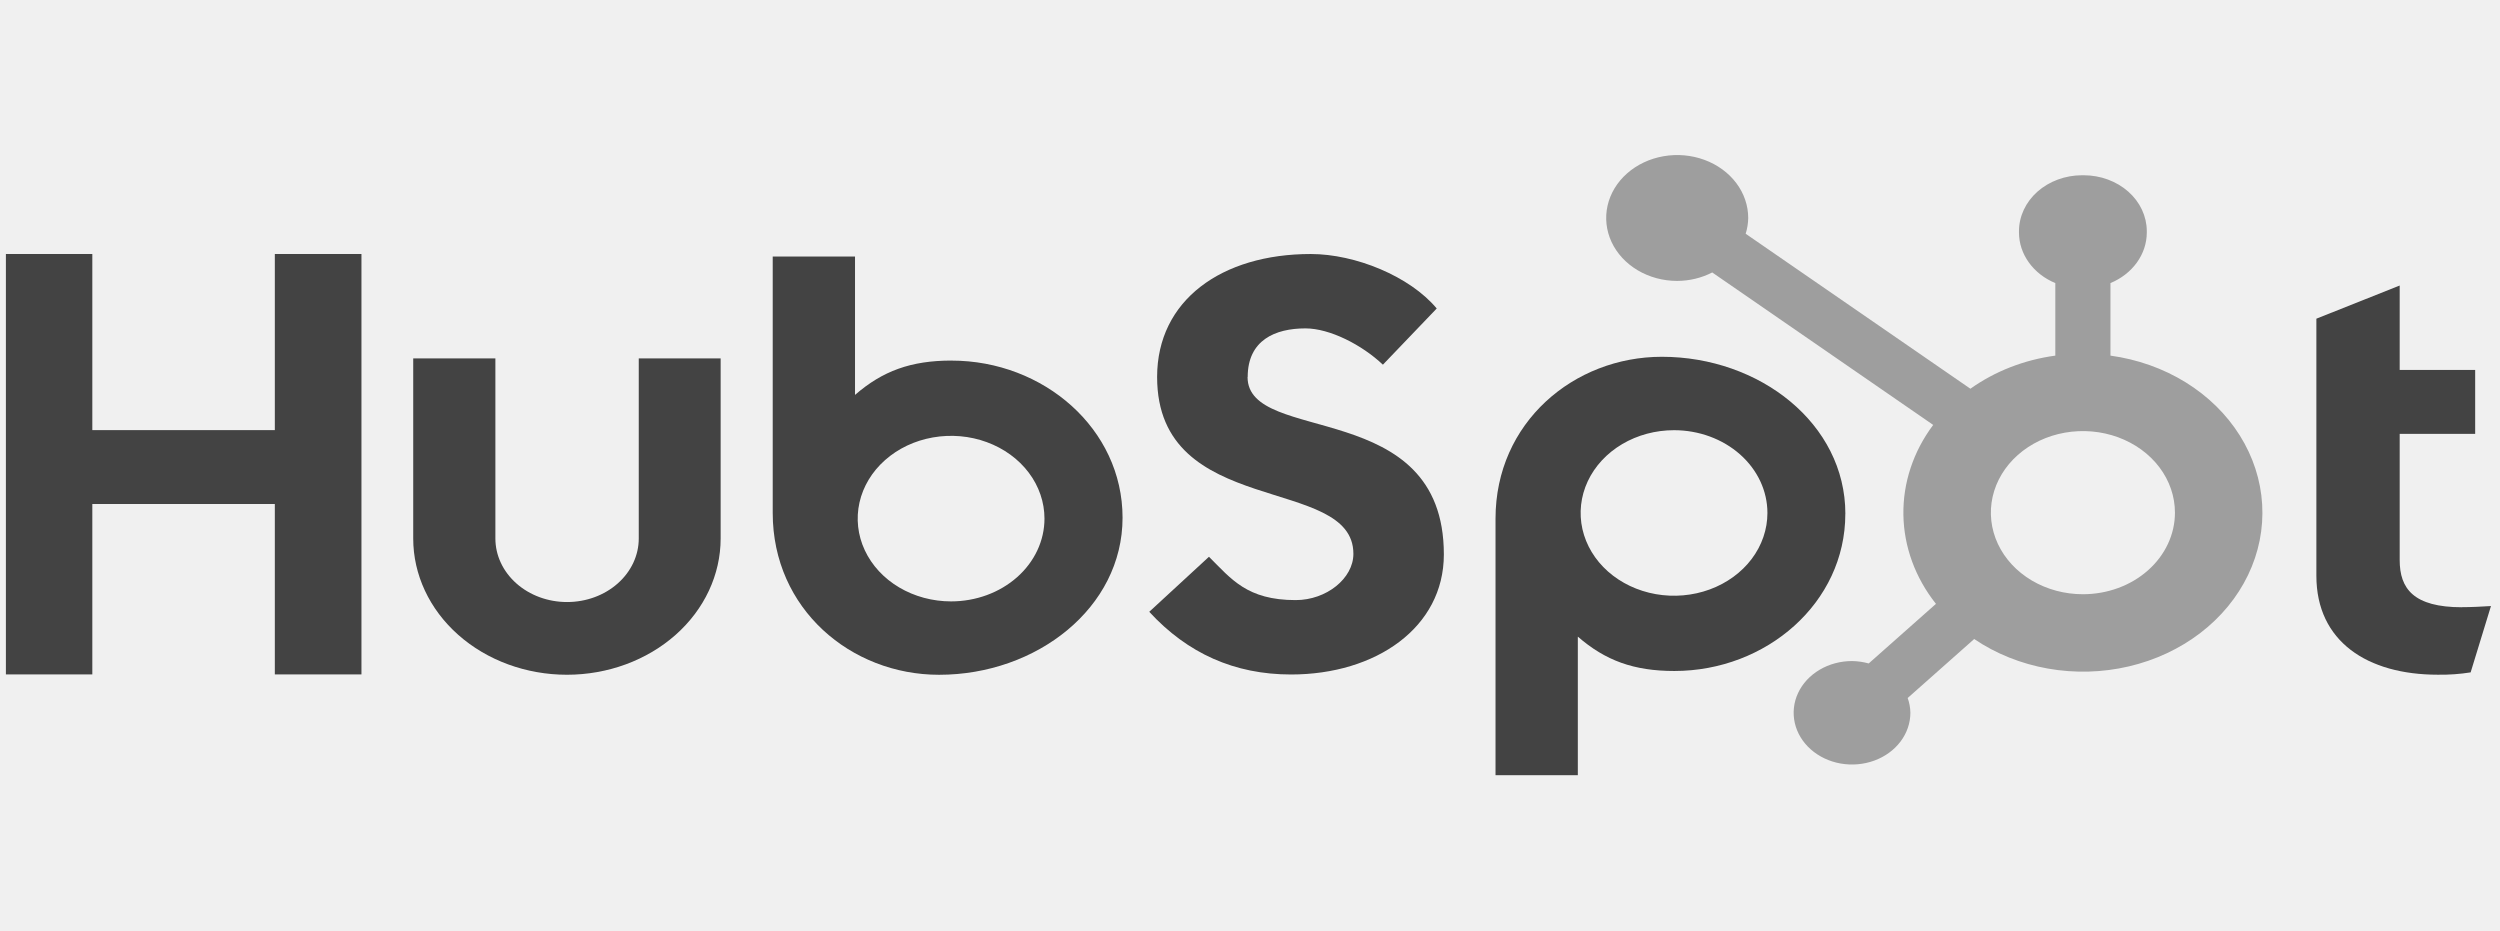
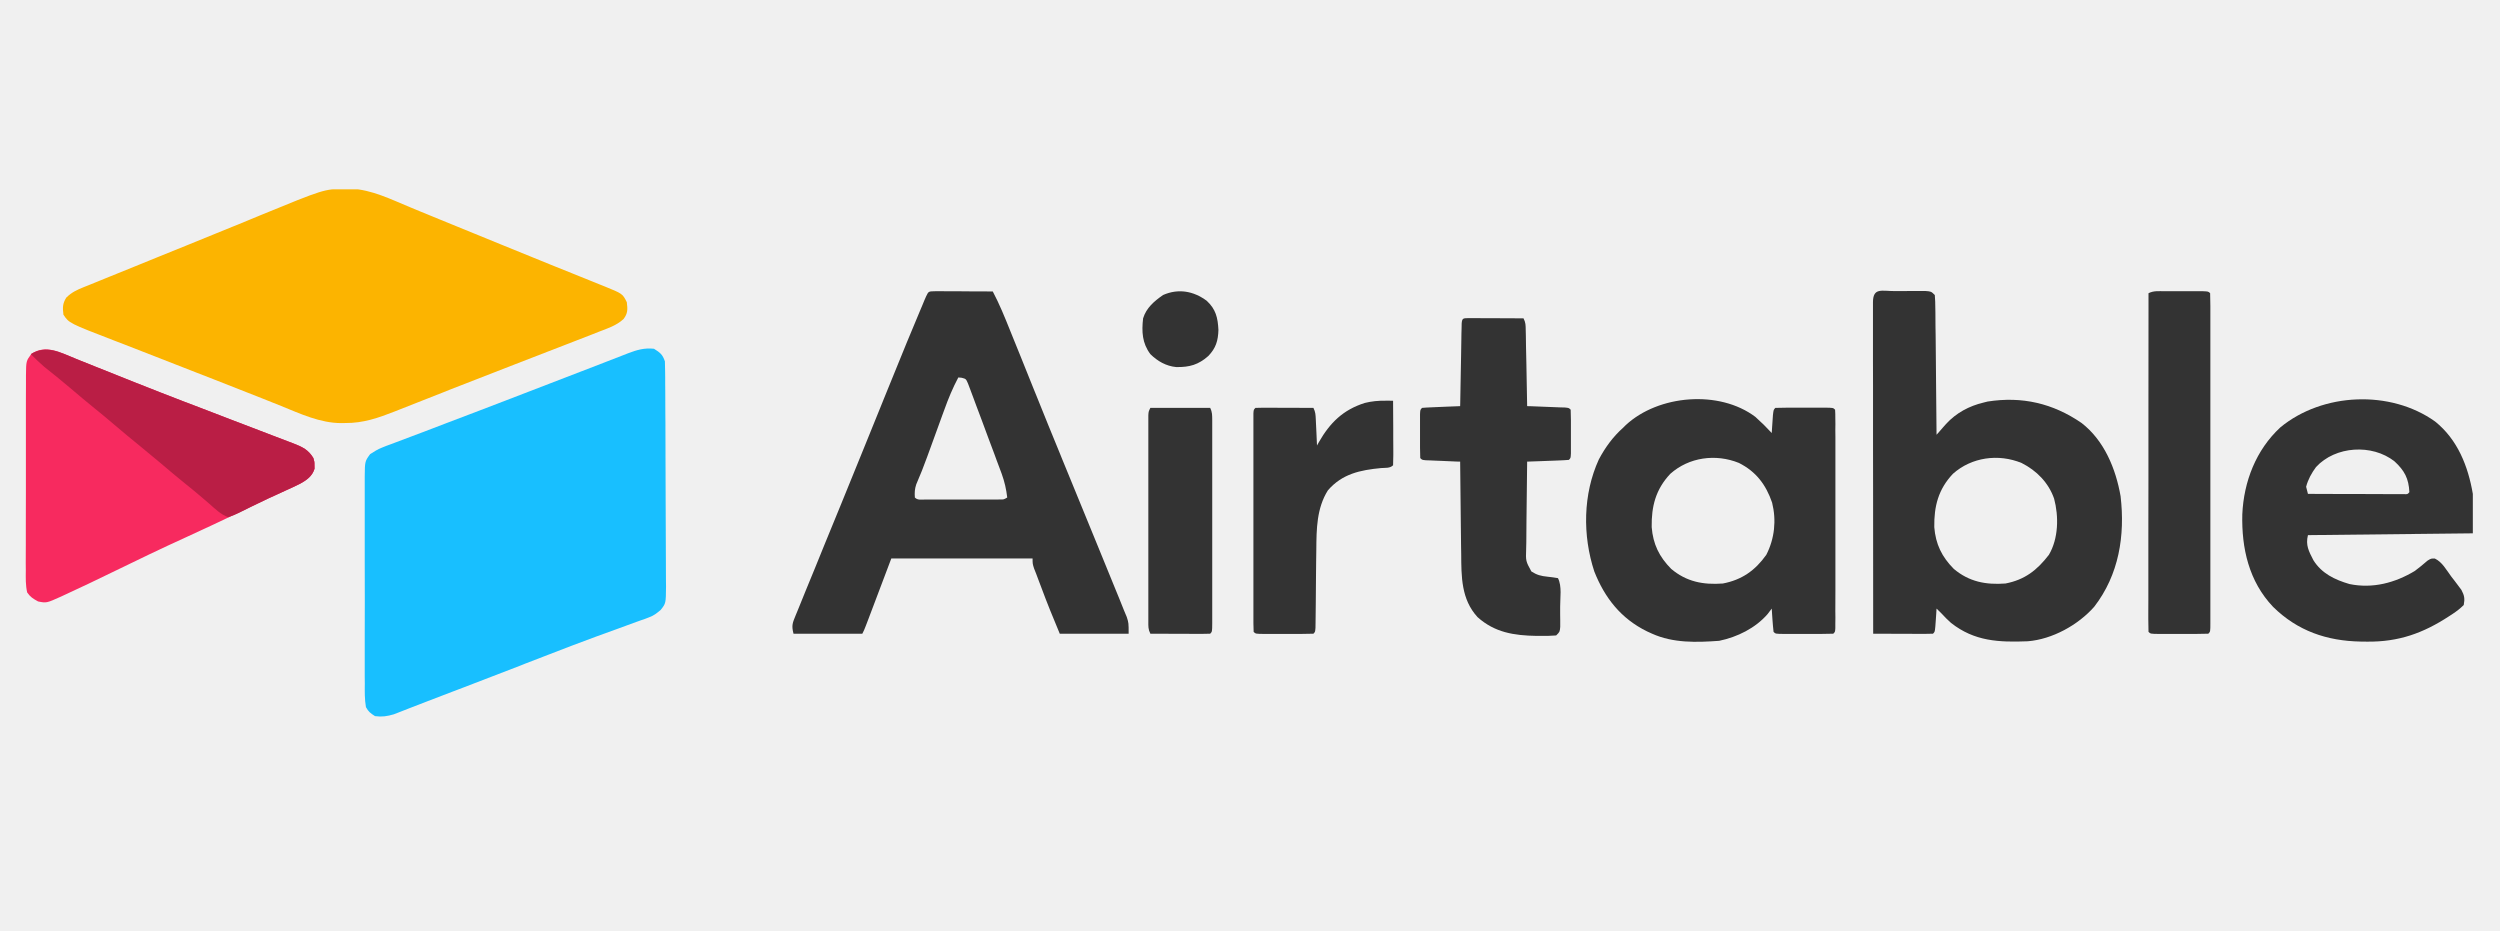
- <svg xmlns="http://www.w3.org/2000/svg" width="129" height="48" viewBox="0 0 129 48" fill="none">
-   <g style="mix-blend-mode:luminosity" clip-path="url(#clip0_333_1360)">
-     <path d="M14.181 13.106V22.194H4.764V13.106H0.293V34.8H4.764V26.007H14.181V34.8H18.651V13.106H14.181Z" fill="#33475B" />
-     <path d="M32.96 27.787C32.96 28.656 32.57 29.49 31.876 30.105C31.183 30.72 30.242 31.065 29.261 31.065C28.28 31.065 27.339 30.72 26.646 30.105C25.952 29.49 25.562 28.656 25.562 27.787V18.495H21.322V27.787C21.322 29.651 22.157 31.439 23.645 32.758C25.132 34.076 27.15 34.817 29.253 34.817C31.357 34.817 33.374 34.076 34.862 32.758C36.349 31.439 37.185 29.651 37.185 27.787V18.495H32.96V27.787Z" fill="#33475B" />
-     <path d="M64.381 19.453C64.381 17.548 65.803 16.945 67.36 16.945C68.615 16.945 70.273 17.791 71.358 18.818L74.135 15.918C72.749 14.256 69.936 13.107 67.634 13.107C63.034 13.107 59.707 15.494 59.707 19.453C59.707 26.797 69.835 24.468 69.835 28.578C69.835 29.845 68.447 30.965 66.856 30.965C64.348 30.965 63.536 29.878 62.383 28.729L59.301 31.569C61.273 33.715 63.704 34.804 66.618 34.804C70.988 34.804 74.503 32.387 74.503 28.609C74.503 20.455 64.374 22.988 64.374 19.453" fill="#33475B" />
-     <path d="M127.042 31.334C124.536 31.334 123.824 30.373 123.824 28.901V22.388H127.719V19.088H123.824V14.733L119.525 16.444V29.711C119.525 33.105 122.166 34.815 125.789 34.815C126.358 34.824 126.925 34.784 127.485 34.695L128.534 31.272C128.061 31.301 127.518 31.33 127.042 31.33" fill="#33475B" />
-     <path d="M49.102 18.605C47.002 18.605 45.536 19.145 44.119 20.377V13.237H39.872V26.471C39.872 31.426 43.913 34.819 48.454 34.819C53.492 34.819 57.924 31.366 57.924 26.714C57.924 22.121 53.845 18.607 49.102 18.607V18.605ZM49.076 31.032C48.123 31.032 47.191 30.781 46.399 30.312C45.606 29.843 44.989 29.176 44.624 28.395C44.259 27.615 44.164 26.756 44.35 25.927C44.536 25.099 44.995 24.338 45.669 23.741C46.343 23.143 47.201 22.736 48.136 22.572C49.071 22.407 50.04 22.491 50.92 22.815C51.801 23.138 52.554 23.686 53.083 24.388C53.613 25.09 53.895 25.916 53.895 26.761C53.895 27.893 53.388 28.98 52.484 29.781C51.58 30.582 50.354 31.032 49.076 31.032Z" fill="#33475B" />
-     <path d="M95.221 26.515C95.221 21.856 90.798 18.41 85.751 18.41C81.21 18.41 77.169 21.803 77.169 26.758V40H81.416V32.85C82.831 34.081 84.299 34.623 86.397 34.623C91.14 34.623 95.219 31.111 95.219 26.515H95.221ZM91.199 26.469C91.199 27.313 90.916 28.139 90.387 28.842C89.857 29.544 89.105 30.091 88.224 30.415C87.344 30.738 86.375 30.823 85.44 30.658C84.505 30.493 83.646 30.086 82.972 29.489C82.298 28.892 81.84 28.13 81.653 27.302C81.468 26.473 81.563 25.615 81.928 24.834C82.293 24.054 82.91 23.387 83.703 22.917C84.495 22.448 85.427 22.198 86.38 22.198C87.658 22.198 88.884 22.648 89.788 23.449C90.691 24.25 91.199 25.336 91.199 26.469Z" fill="#33475B" />
-     <path d="M108.9 18.35V14.607C109.458 14.376 109.93 14.009 110.262 13.549C110.594 13.089 110.772 12.555 110.775 12.009V11.922C110.772 11.159 110.429 10.428 109.821 9.888C109.212 9.349 108.387 9.045 107.526 9.043H107.428C106.567 9.045 105.742 9.349 105.133 9.888C104.525 10.428 104.182 11.159 104.179 11.922V12.009C104.182 12.555 104.36 13.089 104.692 13.549C105.024 14.009 105.496 14.376 106.054 14.607V18.35C104.45 18.567 102.938 19.157 101.673 20.058L90.077 12.061C90.159 11.798 90.204 11.526 90.208 11.252C90.209 10.61 89.995 9.981 89.593 9.447C89.191 8.912 88.619 8.495 87.95 8.249C87.281 8.002 86.544 7.937 85.833 8.062C85.122 8.186 84.469 8.495 83.955 8.949C83.442 9.402 83.092 9.981 82.95 10.611C82.808 11.24 82.88 11.894 83.156 12.487C83.433 13.081 83.902 13.589 84.504 13.946C85.106 14.304 85.814 14.495 86.539 14.496C87.176 14.494 87.801 14.343 88.351 14.059L99.752 21.926C98.725 23.299 98.189 24.915 98.215 26.562C98.24 28.209 98.826 29.811 99.895 31.159L96.425 34.234C96.146 34.156 95.856 34.114 95.564 34.11C94.968 34.11 94.386 34.267 93.891 34.56C93.395 34.853 93.009 35.27 92.781 35.758C92.553 36.246 92.494 36.782 92.61 37.3C92.726 37.818 93.013 38.294 93.434 38.667C93.856 39.04 94.392 39.295 94.976 39.398C95.561 39.501 96.166 39.448 96.717 39.246C97.267 39.044 97.737 38.702 98.068 38.263C98.399 37.824 98.576 37.307 98.576 36.779C98.572 36.52 98.525 36.263 98.436 36.017L101.868 32.974C102.989 33.733 104.29 34.254 105.673 34.499C107.055 34.744 108.483 34.706 109.846 34.387C111.209 34.069 112.472 33.478 113.539 32.661C114.606 31.843 115.447 30.821 116 29.671C116.553 28.522 116.802 27.275 116.728 26.027C116.655 24.78 116.26 23.563 115.575 22.471C114.89 21.379 113.933 20.439 112.776 19.725C111.619 19.011 110.293 18.541 108.9 18.35ZM107.478 30.662C106.539 30.662 105.621 30.415 104.84 29.953C104.059 29.49 103.45 28.833 103.091 28.064C102.731 27.295 102.637 26.448 102.82 25.632C103.004 24.816 103.456 24.066 104.12 23.477C104.784 22.888 105.63 22.487 106.552 22.325C107.473 22.163 108.428 22.246 109.295 22.564C110.163 22.883 110.905 23.422 111.427 24.115C111.949 24.807 112.227 25.621 112.227 26.453C112.227 27.569 111.727 28.64 110.836 29.429C109.946 30.219 108.738 30.662 107.478 30.662Z" fill="#FF7A59" />
-   </g>
+ <svg xmlns="http://www.w3.org/2000/svg" width="172" zoomAndPan="magnify" viewBox="0 0 129 48" height="64" preserveAspectRatio="xMidYMid meet" version="1.0">
  <defs>
-     <clipPath id="clip0_333_1360">
-       <rect width="128.626" height="48" fill="white" transform="translate(0.292969)" />
+     <clipPath id="8c91b351a3">
+       <path d="M 18 17 L 35 17 L 35 36.953 L 18 36.953 Z M 18 17 " clip-rule="nonzero" />
+     </clipPath>
+     <clipPath id="b3ba383fae">
+       <path d="M 3 9.77 L 33 9.77 L 33 22 L 3 22 Z M 3 9.77 " clip-rule="nonzero" />
+     </clipPath>
+     <clipPath id="aafedea4e9">
+       <path d="M 1.316 18 L 17 18 L 17 32 L 1.316 32 Z M 1.316 18 " clip-rule="nonzero" />
+     </clipPath>
+     <clipPath id="f2a3edf2ae">
+       <path d="M 115 20 L 127.684 20 L 127.684 34 L 115 34 Z M 115 20 " clip-rule="nonzero" />
+     </clipPath>
+     <clipPath id="b15f417980">
+       <path d="M 1.316 18 L 17 18 L 17 27 L 1.316 27 Z M 1.316 18 " clip-rule="nonzero" />
    </clipPath>
  </defs>
+   <g clip-path="url(#8c91b351a3)">
+     <path fill="#18bfff" d="M 33.746 17.996 C 34.062 18.195 34.188 18.289 34.309 18.645 C 34.316 18.812 34.32 18.98 34.32 19.148 C 34.32 19.254 34.324 19.355 34.324 19.465 C 34.324 19.637 34.324 19.637 34.324 19.812 C 34.328 19.992 34.328 19.992 34.328 20.18 C 34.328 20.578 34.332 20.98 34.332 21.383 C 34.332 21.52 34.332 21.66 34.336 21.797 C 34.336 22.371 34.336 22.945 34.34 23.52 C 34.34 24.344 34.344 25.168 34.348 25.988 C 34.352 26.57 34.355 27.148 34.355 27.727 C 34.355 28.074 34.355 28.418 34.359 28.766 C 34.363 29.148 34.363 29.535 34.363 29.922 C 34.363 30.035 34.363 30.152 34.367 30.27 C 34.359 31.133 34.359 31.133 34.094 31.469 C 33.887 31.645 33.738 31.766 33.488 31.855 C 33.422 31.883 33.355 31.906 33.285 31.934 C 33.215 31.957 33.145 31.98 33.07 32.008 C 32.992 32.035 32.918 32.062 32.84 32.09 C 32.676 32.152 32.512 32.211 32.348 32.27 C 32.082 32.363 31.816 32.461 31.555 32.559 C 31.281 32.66 31.004 32.762 30.73 32.859 C 29.906 33.16 29.086 33.477 28.27 33.793 C 27.879 33.945 27.484 34.098 27.094 34.246 C 27.016 34.277 26.934 34.309 26.852 34.344 C 25.883 34.715 24.918 35.09 23.949 35.461 C 23.75 35.535 23.551 35.613 23.352 35.688 C 22.898 35.863 22.445 36.035 21.988 36.211 C 21.68 36.328 21.367 36.449 21.059 36.57 C 20.926 36.621 20.793 36.676 20.66 36.727 C 20.547 36.77 20.438 36.812 20.32 36.859 C 19.969 36.961 19.715 37 19.352 36.953 C 19.109 36.797 19.016 36.73 18.883 36.488 C 18.812 36.086 18.82 35.684 18.824 35.273 C 18.824 35.148 18.82 35.023 18.82 34.898 C 18.816 34.559 18.82 34.219 18.82 33.883 C 18.82 33.527 18.82 33.172 18.82 32.816 C 18.82 32.219 18.82 31.625 18.824 31.027 C 18.824 30.34 18.824 29.652 18.82 28.961 C 18.82 28.371 18.82 27.777 18.82 27.188 C 18.82 26.832 18.82 26.48 18.82 26.129 C 18.816 25.797 18.82 25.465 18.82 25.133 C 18.824 24.949 18.82 24.77 18.82 24.59 C 18.828 23.805 18.828 23.805 19.098 23.434 C 19.309 23.297 19.492 23.18 19.727 23.09 C 19.797 23.062 19.867 23.035 19.941 23.004 C 20.059 22.965 20.059 22.965 20.176 22.918 C 20.258 22.887 20.34 22.855 20.426 22.824 C 20.699 22.719 20.969 22.617 21.242 22.516 C 21.438 22.441 21.629 22.367 21.824 22.297 C 22.23 22.141 22.637 21.988 23.039 21.832 C 23.621 21.613 24.203 21.391 24.785 21.168 C 25.535 20.879 26.289 20.59 27.043 20.301 C 27.773 20.023 28.504 19.738 29.234 19.457 C 29.684 19.281 30.133 19.109 30.582 18.938 C 30.797 18.855 31.012 18.77 31.227 18.688 C 31.527 18.57 31.824 18.453 32.125 18.34 C 32.215 18.305 32.301 18.27 32.395 18.234 C 32.859 18.059 33.238 17.941 33.746 17.996 Z M 33.746 17.996 " fill-opacity="1" fill-rule="nonzero" />
+   </g>
+   <g clip-path="url(#b3ba383fae)">
+     <path fill="#fcb400" d="M 17.773 9.746 C 17.887 9.742 18 9.738 18.117 9.738 C 19.184 9.785 20.188 10.293 21.156 10.691 C 21.316 10.758 21.477 10.824 21.637 10.891 C 21.977 11.027 22.316 11.168 22.656 11.309 C 23.27 11.559 23.879 11.809 24.492 12.059 C 24.938 12.242 25.383 12.422 25.828 12.605 C 26.684 12.953 27.535 13.305 28.391 13.648 C 28.789 13.809 29.188 13.969 29.586 14.129 C 29.773 14.207 29.965 14.285 30.156 14.359 C 30.422 14.465 30.684 14.574 30.949 14.68 C 31.027 14.711 31.105 14.742 31.184 14.773 C 32.125 15.156 32.125 15.156 32.344 15.594 C 32.387 15.965 32.402 16.164 32.172 16.465 C 31.805 16.801 31.344 16.949 30.883 17.125 C 30.777 17.168 30.668 17.207 30.559 17.254 C 30.23 17.379 29.906 17.504 29.582 17.633 C 29.152 17.797 28.727 17.961 28.301 18.129 C 27.703 18.359 27.105 18.594 26.508 18.824 C 25.406 19.25 24.309 19.676 23.207 20.109 C 23.098 20.156 22.984 20.199 22.867 20.246 C 22.426 20.418 21.988 20.59 21.547 20.766 C 21.246 20.887 20.941 21.004 20.637 21.125 C 20.551 21.16 20.461 21.195 20.371 21.23 C 19.527 21.562 18.742 21.836 17.824 21.828 C 17.754 21.828 17.684 21.832 17.613 21.832 C 16.523 21.832 15.5 21.352 14.508 20.949 C 14.262 20.852 14.012 20.75 13.766 20.652 C 13.699 20.625 13.633 20.598 13.562 20.57 C 12.715 20.234 11.867 19.902 11.02 19.57 C 10.734 19.457 10.445 19.348 10.156 19.234 C 9.289 18.895 8.418 18.555 7.547 18.215 C 7.18 18.074 6.812 17.93 6.445 17.785 C 6.273 17.719 6.098 17.652 5.926 17.586 C 3.566 16.676 3.566 16.676 3.273 16.238 C 3.23 15.879 3.223 15.672 3.418 15.359 C 3.691 15.086 3.977 14.953 4.332 14.812 C 4.398 14.785 4.469 14.758 4.539 14.73 C 4.766 14.637 4.992 14.547 5.219 14.453 C 5.379 14.391 5.539 14.324 5.699 14.258 C 6.117 14.086 6.535 13.918 6.953 13.75 C 7.336 13.598 7.715 13.441 8.094 13.285 C 8.613 13.078 9.129 12.867 9.648 12.656 C 10.426 12.344 11.203 12.027 11.977 11.707 C 12.074 11.668 12.168 11.629 12.27 11.59 C 12.836 11.355 12.836 11.355 13.402 11.121 C 16.723 9.758 16.723 9.758 17.773 9.746 Z M 17.773 9.746 " fill-opacity="1" fill-rule="nonzero" />
+   </g>
+   <path fill="#333333" d="M 48.266 15.027 C 48.402 15.027 48.543 15.027 48.68 15.027 C 48.75 15.027 48.824 15.027 48.898 15.031 C 49.133 15.031 49.363 15.031 49.598 15.031 C 49.754 15.031 49.91 15.031 50.066 15.035 C 50.453 15.035 50.84 15.035 51.227 15.039 C 51.57 15.688 51.844 16.363 52.117 17.043 C 52.168 17.168 52.219 17.297 52.27 17.422 C 52.406 17.754 52.539 18.082 52.672 18.414 C 52.906 19 53.141 19.582 53.375 20.164 C 53.402 20.23 53.43 20.297 53.457 20.363 C 53.871 21.398 54.293 22.434 54.719 23.469 C 54.762 23.574 54.762 23.574 54.805 23.684 C 54.926 23.969 55.043 24.258 55.16 24.547 C 55.656 25.754 56.152 26.965 56.645 28.172 C 56.801 28.559 56.957 28.941 57.117 29.328 C 57.273 29.711 57.43 30.094 57.586 30.477 C 57.645 30.617 57.703 30.762 57.762 30.906 C 57.844 31.102 57.922 31.301 58 31.5 C 58.047 31.609 58.094 31.723 58.141 31.836 C 58.238 32.145 58.238 32.145 58.238 32.699 C 57.066 32.699 55.895 32.699 54.684 32.699 C 54.348 31.898 54.023 31.102 53.723 30.289 C 53.68 30.176 53.637 30.066 53.594 29.949 C 53.531 29.789 53.531 29.789 53.473 29.625 C 53.434 29.531 53.398 29.434 53.359 29.336 C 53.281 29.094 53.281 29.094 53.281 28.816 C 50.875 28.816 48.469 28.816 45.992 28.816 C 45.535 30.023 45.535 30.023 45.078 31.234 C 45.02 31.383 44.961 31.535 44.906 31.688 C 44.875 31.766 44.848 31.844 44.816 31.926 C 44.785 32 44.758 32.074 44.73 32.152 C 44.703 32.219 44.68 32.285 44.652 32.352 C 44.59 32.512 44.59 32.512 44.496 32.699 C 43.324 32.699 42.152 32.699 40.945 32.699 C 40.832 32.258 40.898 32.141 41.066 31.727 C 41.09 31.668 41.113 31.605 41.141 31.547 C 41.223 31.344 41.305 31.141 41.387 30.941 C 41.445 30.797 41.504 30.652 41.562 30.508 C 41.723 30.113 41.883 29.719 42.047 29.328 C 42.215 28.914 42.383 28.5 42.551 28.086 C 42.836 27.391 43.121 26.695 43.406 26 C 43.801 25.031 44.195 24.062 44.59 23.09 C 44.898 22.332 45.203 21.574 45.512 20.816 C 45.547 20.738 45.578 20.656 45.609 20.574 C 46.867 17.48 46.867 17.48 47.477 16.027 C 47.516 15.938 47.555 15.844 47.594 15.75 C 47.629 15.668 47.66 15.586 47.695 15.504 C 47.727 15.434 47.758 15.363 47.789 15.289 C 47.918 15.012 47.926 15.039 48.266 15.027 Z M 49.449 19.477 C 49.16 20.02 48.934 20.566 48.727 21.145 C 48.695 21.234 48.664 21.32 48.629 21.41 C 48.527 21.688 48.43 21.961 48.328 22.238 C 48.227 22.516 48.129 22.789 48.027 23.066 C 47.965 23.238 47.902 23.406 47.84 23.578 C 47.668 24.059 47.48 24.527 47.277 24.996 C 47.199 25.234 47.188 25.422 47.207 25.672 C 47.355 25.82 47.512 25.773 47.719 25.777 C 47.855 25.777 47.855 25.777 47.988 25.777 C 48.137 25.777 48.137 25.777 48.285 25.777 C 48.383 25.777 48.48 25.777 48.586 25.777 C 48.793 25.777 49.004 25.777 49.215 25.777 C 49.535 25.773 49.859 25.777 50.18 25.777 C 50.383 25.777 50.586 25.777 50.789 25.777 C 50.938 25.777 50.938 25.777 51.086 25.777 C 51.172 25.777 51.262 25.777 51.355 25.777 C 51.434 25.777 51.512 25.777 51.594 25.773 C 51.793 25.777 51.793 25.777 51.973 25.672 C 51.922 25.238 51.836 24.859 51.688 24.449 C 51.629 24.289 51.629 24.289 51.566 24.121 C 51.523 24.004 51.48 23.887 51.434 23.77 C 51.391 23.648 51.344 23.527 51.301 23.406 C 51.207 23.156 51.109 22.902 51.016 22.648 C 50.895 22.324 50.773 22 50.656 21.676 C 50.562 21.426 50.469 21.176 50.375 20.93 C 50.328 20.809 50.285 20.688 50.242 20.57 C 50.18 20.402 50.117 20.234 50.055 20.07 C 50.02 19.977 49.984 19.879 49.945 19.781 C 49.844 19.551 49.844 19.551 49.621 19.492 C 49.566 19.484 49.508 19.48 49.449 19.477 Z M 49.449 19.477 " fill-opacity="1" fill-rule="nonzero" />
+   <path fill="#333333" d="M 97.777 15.02 C 97.848 15.02 97.914 15.02 97.984 15.02 C 98.191 15.02 98.398 15.02 98.605 15.016 C 98.734 15.016 98.867 15.016 99 15.016 C 99.117 15.016 99.238 15.016 99.363 15.016 C 99.648 15.039 99.648 15.039 99.836 15.223 C 99.855 15.453 99.863 15.676 99.863 15.906 C 99.863 15.977 99.867 16.047 99.867 16.121 C 99.871 16.352 99.871 16.586 99.871 16.82 C 99.875 16.98 99.875 17.141 99.879 17.305 C 99.883 17.727 99.887 18.152 99.891 18.578 C 99.895 19.012 99.898 19.445 99.902 19.879 C 99.914 20.73 99.922 21.582 99.926 22.434 C 99.973 22.383 100.016 22.332 100.062 22.281 C 100.121 22.215 100.18 22.148 100.238 22.078 C 100.297 22.012 100.355 21.945 100.414 21.879 C 100.941 21.305 101.605 20.949 102.359 20.77 C 102.426 20.754 102.492 20.738 102.562 20.719 C 104.344 20.441 105.93 20.812 107.406 21.824 C 108.578 22.727 109.176 24.191 109.422 25.602 C 109.66 27.633 109.34 29.656 108.059 31.312 C 107.23 32.25 105.902 32.988 104.629 33.09 C 103.141 33.148 101.883 33.094 100.676 32.145 C 100.406 31.895 100.406 31.895 100.207 31.68 C 100.113 31.59 100.023 31.496 99.926 31.402 C 99.922 31.488 99.918 31.574 99.91 31.664 C 99.902 31.773 99.895 31.887 99.887 32 C 99.879 32.109 99.871 32.219 99.863 32.332 C 99.836 32.605 99.836 32.605 99.742 32.699 C 99.512 32.707 99.285 32.707 99.059 32.707 C 98.988 32.707 98.922 32.707 98.852 32.707 C 98.629 32.707 98.41 32.707 98.191 32.703 C 98.043 32.703 97.895 32.703 97.746 32.703 C 97.383 32.703 97.02 32.699 96.656 32.699 C 96.652 30.41 96.652 28.121 96.652 25.832 C 96.652 24.77 96.648 23.707 96.648 22.645 C 96.648 21.719 96.648 20.793 96.648 19.867 C 96.648 19.375 96.648 18.883 96.645 18.395 C 96.645 17.934 96.645 17.473 96.645 17.012 C 96.645 16.84 96.645 16.672 96.645 16.5 C 96.645 16.27 96.645 16.039 96.645 15.809 C 96.645 15.742 96.645 15.672 96.645 15.602 C 96.645 14.82 97.105 15.023 97.777 15.02 Z M 100.77 24.449 C 100.016 25.25 99.793 26.125 99.809 27.199 C 99.879 28.078 100.195 28.727 100.816 29.355 C 101.605 30.02 102.469 30.184 103.48 30.109 C 104.477 29.918 105.113 29.422 105.723 28.629 C 106.219 27.789 106.238 26.652 105.992 25.73 C 105.703 24.906 105.094 24.285 104.316 23.891 C 103.117 23.398 101.734 23.59 100.77 24.449 Z M 100.77 24.449 " fill-opacity="1" fill-rule="nonzero" />
+   <g clip-path="url(#aafedea4e9)">
+     <path fill="#f72a5f" d="M 3.875 18.496 C 3.98 18.539 4.082 18.582 4.191 18.625 C 4.473 18.734 4.75 18.848 5.031 18.961 C 5.324 19.078 5.621 19.195 5.914 19.312 C 5.973 19.336 6.031 19.359 6.09 19.383 C 6.207 19.43 6.324 19.477 6.441 19.523 C 6.617 19.594 6.793 19.664 6.969 19.734 C 7.805 20.066 8.641 20.395 9.477 20.715 C 9.672 20.789 9.863 20.863 10.055 20.934 C 10.664 21.168 11.273 21.402 11.883 21.637 C 12.402 21.832 12.918 22.031 13.434 22.23 C 13.637 22.309 13.844 22.387 14.047 22.465 C 14.332 22.57 14.613 22.68 14.898 22.789 C 14.984 22.824 15.07 22.855 15.156 22.887 C 15.613 23.066 15.91 23.207 16.172 23.637 C 16.227 23.828 16.227 23.828 16.227 24.008 C 16.227 24.066 16.23 24.125 16.23 24.188 C 16.117 24.559 15.84 24.762 15.508 24.949 C 15.266 25.07 15.02 25.184 14.77 25.297 C 14.574 25.387 14.383 25.477 14.188 25.566 C 14.086 25.613 13.98 25.66 13.875 25.707 C 13.383 25.938 12.891 26.172 12.398 26.41 C 11.473 26.855 10.543 27.289 9.605 27.719 C 8.324 28.301 7.055 28.914 5.789 29.531 C 4.988 29.922 4.188 30.305 3.379 30.676 C 3.301 30.711 3.223 30.746 3.145 30.785 C 2.398 31.121 2.398 31.121 1.965 31.035 C 1.699 30.887 1.57 30.812 1.402 30.57 C 1.316 30.191 1.328 29.812 1.332 29.422 C 1.332 29.25 1.332 29.25 1.328 29.07 C 1.328 28.75 1.328 28.434 1.332 28.113 C 1.332 27.777 1.332 27.445 1.332 27.109 C 1.332 26.551 1.332 25.988 1.336 25.426 C 1.34 24.777 1.34 24.129 1.336 23.48 C 1.336 22.855 1.336 22.234 1.336 21.609 C 1.336 21.344 1.336 21.078 1.336 20.812 C 1.336 20.441 1.34 20.07 1.34 19.699 C 1.34 19.59 1.34 19.48 1.34 19.367 C 1.348 18.625 1.348 18.625 1.625 18.254 C 2.371 17.758 3.129 18.195 3.875 18.496 Z M 3.875 18.496 " fill-opacity="1" fill-rule="nonzero" />
+   </g>
+   <path fill="#333333" d="M 90.578 21.512 C 90.875 21.777 91.152 22.051 91.422 22.344 C 91.426 22.258 91.434 22.172 91.438 22.082 C 91.449 21.918 91.449 21.918 91.461 21.746 C 91.473 21.582 91.473 21.582 91.484 21.414 C 91.516 21.141 91.516 21.141 91.609 21.047 C 91.828 21.039 92.047 21.035 92.27 21.035 C 92.336 21.035 92.402 21.035 92.469 21.035 C 92.609 21.035 92.75 21.035 92.887 21.035 C 93.102 21.035 93.316 21.035 93.531 21.035 C 93.668 21.035 93.805 21.035 93.938 21.035 C 94.004 21.035 94.07 21.035 94.137 21.035 C 94.59 21.039 94.59 21.039 94.691 21.141 C 94.703 21.289 94.703 21.438 94.703 21.586 C 94.707 21.684 94.707 21.777 94.707 21.879 C 94.707 22.039 94.707 22.039 94.703 22.203 C 94.707 22.371 94.707 22.371 94.707 22.539 C 94.707 22.848 94.707 23.156 94.707 23.461 C 94.707 23.781 94.707 24.105 94.707 24.426 C 94.707 24.965 94.707 25.504 94.707 26.039 C 94.703 26.664 94.703 27.289 94.707 27.914 C 94.707 28.445 94.707 28.98 94.707 29.516 C 94.707 29.836 94.707 30.156 94.707 30.477 C 94.707 30.832 94.707 31.188 94.703 31.543 C 94.707 31.652 94.707 31.758 94.707 31.867 C 94.707 31.965 94.707 32.062 94.703 32.16 C 94.703 32.285 94.703 32.285 94.703 32.414 C 94.691 32.605 94.691 32.605 94.598 32.699 C 94.379 32.707 94.16 32.711 93.938 32.711 C 93.875 32.711 93.809 32.711 93.738 32.711 C 93.598 32.711 93.461 32.711 93.32 32.711 C 93.105 32.711 92.891 32.711 92.676 32.711 C 92.539 32.711 92.402 32.711 92.27 32.711 C 92.172 32.711 92.172 32.711 92.074 32.711 C 91.617 32.707 91.617 32.707 91.516 32.605 C 91.492 32.402 91.477 32.203 91.461 32 C 91.453 31.887 91.445 31.777 91.438 31.664 C 91.434 31.578 91.426 31.492 91.422 31.402 C 91.352 31.496 91.277 31.59 91.207 31.688 C 90.574 32.414 89.648 32.871 88.711 33.066 C 87.539 33.152 86.336 33.188 85.25 32.699 C 85.121 32.641 85.121 32.641 84.984 32.578 C 83.641 31.918 82.805 30.852 82.266 29.488 C 81.656 27.629 81.68 25.5 82.5 23.707 C 82.828 23.09 83.23 22.535 83.758 22.066 C 83.801 22.023 83.844 21.98 83.891 21.934 C 85.582 20.367 88.719 20.109 90.578 21.512 Z M 86.188 24.449 C 85.434 25.25 85.211 26.125 85.227 27.199 C 85.297 28.078 85.613 28.727 86.234 29.355 C 87.023 30.02 87.887 30.184 88.898 30.109 C 89.879 29.922 90.566 29.438 91.141 28.629 C 91.57 27.793 91.668 26.848 91.441 25.938 C 91.125 25.012 90.613 24.332 89.727 23.887 C 88.531 23.402 87.152 23.59 86.188 24.449 Z M 86.188 24.449 " fill-opacity="1" fill-rule="nonzero" />
+   <g clip-path="url(#f2a3edf2ae)">
+     <path fill="#333333" d="M 125.652 21.75 C 126.816 22.684 127.355 24.062 127.598 25.484 C 127.598 26.156 127.598 26.828 127.598 27.52 C 124.789 27.551 121.984 27.582 119.09 27.613 C 118.961 28.133 119.133 28.441 119.371 28.906 C 119.797 29.59 120.473 29.914 121.234 30.137 C 122.426 30.383 123.582 30.078 124.605 29.461 C 124.828 29.293 125.047 29.117 125.258 28.93 C 125.445 28.816 125.445 28.816 125.637 28.82 C 126.023 29.004 126.23 29.406 126.477 29.738 C 126.566 29.859 126.566 29.859 126.664 29.98 C 126.723 30.059 126.781 30.137 126.844 30.219 C 126.898 30.289 126.953 30.363 127.008 30.438 C 127.164 30.73 127.191 30.891 127.129 31.219 C 126.938 31.406 126.777 31.531 126.559 31.676 C 126.496 31.715 126.438 31.754 126.379 31.793 C 125.039 32.672 123.773 33.125 122.152 33.109 C 122.043 33.109 121.93 33.105 121.816 33.105 C 120.062 33.074 118.551 32.555 117.289 31.312 C 116.043 30 115.66 28.289 115.703 26.539 C 115.777 24.855 116.406 23.219 117.668 22.051 C 119.848 20.254 123.348 20.105 125.652 21.75 Z M 119.508 24.098 C 119.277 24.41 119.094 24.742 118.996 25.117 C 119.023 25.242 119.055 25.363 119.09 25.484 C 119.82 25.488 120.551 25.488 121.281 25.492 C 121.531 25.492 121.777 25.492 122.027 25.492 C 122.383 25.496 122.742 25.496 123.098 25.496 C 123.211 25.496 123.32 25.496 123.438 25.496 C 123.539 25.496 123.645 25.496 123.75 25.496 C 123.84 25.496 123.93 25.496 124.023 25.496 C 124.23 25.508 124.23 25.508 124.324 25.395 C 124.289 24.695 124.078 24.285 123.555 23.805 C 122.398 22.895 120.508 23.012 119.508 24.098 Z M 119.508 24.098 " fill-opacity="1" fill-rule="nonzero" />
+   </g>
+   <path fill="#333333" d="M 75.824 16.414 C 75.953 16.414 76.086 16.414 76.215 16.414 C 76.281 16.418 76.352 16.418 76.422 16.418 C 76.641 16.418 76.859 16.418 77.078 16.418 C 77.227 16.418 77.375 16.422 77.523 16.422 C 77.887 16.422 78.25 16.422 78.613 16.426 C 78.727 16.645 78.723 16.785 78.727 17.031 C 78.73 17.16 78.73 17.16 78.734 17.293 C 78.734 17.387 78.738 17.48 78.738 17.578 C 78.738 17.676 78.742 17.77 78.742 17.871 C 78.75 18.18 78.754 18.484 78.762 18.793 C 78.766 19.004 78.77 19.211 78.773 19.418 C 78.785 19.934 78.793 20.445 78.801 20.957 C 78.867 20.957 78.93 20.961 78.996 20.961 C 79.289 20.973 79.578 20.984 79.871 20.996 C 79.973 21 80.074 21.004 80.18 21.008 C 80.324 21.012 80.324 21.012 80.473 21.02 C 80.562 21.023 80.652 21.027 80.742 21.027 C 80.953 21.047 80.953 21.047 81.047 21.141 C 81.055 21.324 81.059 21.508 81.059 21.691 C 81.059 21.805 81.059 21.918 81.059 22.031 C 81.059 22.148 81.059 22.266 81.059 22.391 C 81.059 22.508 81.059 22.625 81.059 22.746 C 81.059 22.859 81.059 22.969 81.059 23.086 C 81.059 23.188 81.059 23.293 81.059 23.398 C 81.047 23.637 81.047 23.637 80.953 23.73 C 80.793 23.742 80.633 23.754 80.473 23.758 C 80.375 23.762 80.277 23.766 80.18 23.77 C 80.078 23.773 79.977 23.777 79.871 23.781 C 79.719 23.789 79.719 23.789 79.562 23.793 C 79.309 23.805 79.055 23.812 78.801 23.82 C 78.793 24.512 78.781 25.203 78.777 25.895 C 78.773 26.215 78.773 26.539 78.766 26.859 C 78.762 27.227 78.758 27.598 78.758 27.965 C 78.754 28.082 78.75 28.195 78.75 28.316 C 78.727 28.953 78.727 28.953 79.02 29.488 C 79.309 29.672 79.512 29.723 79.855 29.758 C 80.035 29.777 80.215 29.801 80.391 29.832 C 80.605 30.254 80.5 30.848 80.504 31.312 C 80.504 31.434 80.504 31.555 80.504 31.68 C 80.504 31.793 80.508 31.91 80.508 32.027 C 80.508 32.133 80.508 32.242 80.508 32.352 C 80.484 32.605 80.484 32.605 80.297 32.789 C 80.031 32.809 79.781 32.816 79.516 32.812 C 79.438 32.812 79.363 32.812 79.285 32.812 C 78.125 32.793 77.125 32.637 76.242 31.844 C 75.395 30.922 75.406 29.754 75.398 28.582 C 75.395 28.441 75.395 28.305 75.391 28.168 C 75.387 27.809 75.383 27.449 75.379 27.09 C 75.375 26.719 75.371 26.352 75.367 25.984 C 75.359 25.262 75.352 24.543 75.344 23.82 C 75.254 23.82 75.254 23.82 75.164 23.816 C 74.898 23.805 74.633 23.793 74.367 23.781 C 74.273 23.777 74.184 23.773 74.086 23.77 C 73.996 23.766 73.91 23.762 73.82 23.758 C 73.738 23.754 73.656 23.75 73.57 23.75 C 73.379 23.73 73.379 23.73 73.285 23.637 C 73.277 23.453 73.273 23.27 73.273 23.086 C 73.273 22.973 73.273 22.859 73.273 22.746 C 73.273 22.629 73.273 22.512 73.273 22.391 C 73.273 22.27 73.273 22.152 73.273 22.031 C 73.273 21.918 73.273 21.809 73.273 21.691 C 73.273 21.59 73.273 21.484 73.273 21.379 C 73.285 21.141 73.285 21.141 73.379 21.047 C 73.527 21.035 73.672 21.023 73.82 21.02 C 73.906 21.016 73.996 21.012 74.086 21.008 C 74.18 21.004 74.273 21 74.367 20.996 C 74.461 20.992 74.555 20.988 74.648 20.984 C 74.883 20.973 75.113 20.965 75.344 20.957 C 75.344 20.871 75.344 20.871 75.348 20.789 C 75.355 20.215 75.367 19.641 75.379 19.066 C 75.383 18.852 75.387 18.637 75.391 18.422 C 75.395 18.113 75.402 17.805 75.406 17.496 C 75.41 17.352 75.41 17.352 75.41 17.203 C 75.414 17.117 75.414 17.027 75.418 16.934 C 75.418 16.855 75.422 16.777 75.422 16.695 C 75.445 16.391 75.508 16.426 75.824 16.414 Z M 75.824 16.414 " fill-opacity="1" fill-rule="nonzero" />
+   <path fill="#333333" d="M 111.699 15.027 C 111.766 15.027 111.828 15.027 111.895 15.027 C 112.027 15.027 112.164 15.027 112.297 15.027 C 112.504 15.027 112.711 15.027 112.922 15.027 C 113.051 15.027 113.184 15.027 113.312 15.027 C 113.434 15.027 113.551 15.027 113.676 15.027 C 113.949 15.039 113.949 15.039 114.043 15.129 C 114.051 15.355 114.055 15.578 114.055 15.805 C 114.055 15.875 114.055 15.945 114.055 16.02 C 114.055 16.262 114.055 16.504 114.055 16.742 C 114.055 16.914 114.055 17.086 114.055 17.262 C 114.055 17.727 114.055 18.195 114.055 18.664 C 114.055 19.156 114.055 19.645 114.055 20.133 C 114.055 20.957 114.055 21.777 114.055 22.598 C 114.055 23.551 114.055 24.5 114.055 25.453 C 114.055 26.27 114.055 27.086 114.055 27.898 C 114.055 28.387 114.055 28.875 114.055 29.363 C 114.055 29.82 114.055 30.277 114.055 30.738 C 114.055 30.906 114.055 31.074 114.055 31.242 C 114.055 31.473 114.055 31.703 114.055 31.934 C 114.055 32 114.055 32.066 114.055 32.137 C 114.055 32.594 114.055 32.594 113.949 32.699 C 113.727 32.707 113.512 32.711 113.289 32.711 C 113.223 32.711 113.156 32.711 113.09 32.711 C 112.949 32.711 112.809 32.711 112.668 32.711 C 112.453 32.711 112.238 32.711 112.023 32.711 C 111.891 32.711 111.754 32.711 111.617 32.711 C 111.52 32.711 111.52 32.711 111.422 32.711 C 110.969 32.707 110.969 32.707 110.863 32.605 C 110.855 32.379 110.852 32.156 110.852 31.93 C 110.852 31.859 110.852 31.789 110.852 31.715 C 110.852 31.473 110.852 31.23 110.855 30.992 C 110.855 30.82 110.855 30.648 110.855 30.473 C 110.855 30.004 110.855 29.535 110.855 29.066 C 110.855 28.578 110.855 28.09 110.855 27.598 C 110.855 26.672 110.855 25.742 110.859 24.816 C 110.859 23.762 110.859 22.703 110.859 21.648 C 110.859 19.477 110.863 17.305 110.863 15.129 C 111.141 14.992 111.391 15.027 111.699 15.027 Z M 111.699 15.027 " fill-opacity="1" fill-rule="nonzero" />
+   <path fill="#333333" d="M 71.488 20.676 C 71.562 20.676 71.637 20.676 71.715 20.676 C 71.77 20.676 71.828 20.676 71.883 20.68 C 71.887 21.152 71.887 21.621 71.891 22.094 C 71.891 22.258 71.891 22.418 71.891 22.578 C 71.895 22.809 71.895 23.039 71.895 23.27 C 71.895 23.344 71.895 23.414 71.895 23.488 C 71.895 23.66 71.891 23.836 71.883 24.008 C 71.719 24.172 71.488 24.133 71.266 24.152 C 70.188 24.254 69.258 24.449 68.52 25.301 C 67.938 26.223 67.93 27.309 67.922 28.359 C 67.922 28.543 67.918 28.73 67.914 28.914 C 67.914 29.172 67.91 29.43 67.906 29.688 C 67.902 30.141 67.898 30.594 67.895 31.051 C 67.891 31.289 67.887 31.531 67.887 31.773 C 67.883 31.883 67.883 31.988 67.883 32.102 C 67.879 32.242 67.879 32.242 67.879 32.391 C 67.863 32.605 67.863 32.605 67.773 32.699 C 67.551 32.707 67.332 32.711 67.113 32.711 C 67.047 32.711 66.98 32.711 66.91 32.711 C 66.773 32.711 66.633 32.711 66.492 32.711 C 66.277 32.711 66.062 32.711 65.848 32.711 C 65.711 32.711 65.578 32.711 65.441 32.711 C 65.344 32.711 65.344 32.711 65.246 32.711 C 64.793 32.707 64.793 32.707 64.688 32.605 C 64.68 32.457 64.676 32.309 64.676 32.16 C 64.676 32.062 64.676 31.969 64.676 31.867 C 64.676 31.762 64.676 31.652 64.676 31.543 C 64.676 31.434 64.676 31.32 64.676 31.207 C 64.676 30.898 64.676 30.59 64.676 30.285 C 64.676 29.965 64.676 29.645 64.676 29.32 C 64.676 28.781 64.676 28.246 64.676 27.707 C 64.676 27.082 64.676 26.457 64.676 25.832 C 64.676 25.301 64.676 24.766 64.676 24.23 C 64.676 23.91 64.676 23.59 64.676 23.27 C 64.676 22.914 64.676 22.559 64.676 22.203 C 64.676 22.094 64.676 21.988 64.676 21.879 C 64.676 21.781 64.676 21.688 64.676 21.586 C 64.676 21.5 64.676 21.418 64.676 21.332 C 64.688 21.141 64.688 21.141 64.781 21.047 C 65.004 21.039 65.223 21.039 65.445 21.039 C 65.543 21.039 65.543 21.039 65.645 21.039 C 65.855 21.039 66.07 21.043 66.281 21.043 C 66.426 21.043 66.57 21.043 66.715 21.043 C 67.066 21.043 67.418 21.047 67.773 21.047 C 67.879 21.262 67.883 21.398 67.895 21.637 C 67.898 21.715 67.902 21.793 67.906 21.875 C 67.91 21.957 67.914 22.039 67.918 22.121 C 67.922 22.207 67.926 22.289 67.93 22.375 C 67.941 22.578 67.949 22.785 67.957 22.988 C 67.992 22.93 68.023 22.875 68.055 22.812 C 68.629 21.812 69.297 21.152 70.418 20.793 C 70.777 20.703 71.117 20.672 71.488 20.676 Z M 71.488 20.676 " fill-opacity="1" fill-rule="nonzero" />
+   <g clip-path="url(#b15f417980)">
+     <path fill="#ba1e45" d="M 3.875 18.496 C 3.98 18.539 4.082 18.582 4.191 18.625 C 4.473 18.734 4.75 18.848 5.031 18.961 C 5.324 19.078 5.621 19.195 5.914 19.312 C 5.973 19.336 6.031 19.359 6.09 19.383 C 6.207 19.43 6.324 19.477 6.441 19.523 C 6.617 19.594 6.793 19.664 6.969 19.734 C 7.805 20.066 8.641 20.395 9.477 20.715 C 9.672 20.789 9.863 20.863 10.055 20.934 C 10.664 21.168 11.273 21.402 11.883 21.637 C 12.402 21.832 12.918 22.031 13.434 22.23 C 13.637 22.309 13.844 22.387 14.047 22.465 C 14.332 22.57 14.613 22.68 14.898 22.789 C 14.984 22.824 15.07 22.855 15.156 22.887 C 15.613 23.066 15.91 23.207 16.172 23.637 C 16.227 23.828 16.227 23.828 16.227 24.008 C 16.227 24.066 16.23 24.125 16.23 24.188 C 16.113 24.57 15.832 24.77 15.492 24.957 C 15.234 25.086 14.977 25.207 14.711 25.324 C 14.52 25.414 14.328 25.5 14.133 25.59 C 13.988 25.656 13.988 25.656 13.84 25.723 C 13.57 25.848 13.301 25.98 13.031 26.113 C 12.91 26.172 12.91 26.172 12.789 26.234 C 12.637 26.309 12.484 26.383 12.336 26.461 C 12.129 26.559 12.129 26.559 11.777 26.688 C 11.387 26.547 11.102 26.258 10.793 25.988 C 10.676 25.887 10.555 25.785 10.438 25.684 C 10.352 25.609 10.352 25.609 10.262 25.535 C 10.039 25.344 9.812 25.16 9.582 24.977 C 9.129 24.613 8.688 24.238 8.246 23.863 C 7.914 23.582 7.582 23.309 7.246 23.035 C 6.793 22.672 6.352 22.297 5.906 21.922 C 5.578 21.641 5.246 21.363 4.91 21.094 C 4.457 20.73 4.016 20.355 3.574 19.98 C 3.148 19.621 2.719 19.27 2.281 18.926 C 2.039 18.719 1.812 18.5 1.59 18.273 C 2.398 17.785 3.07 18.172 3.875 18.496 Z M 3.875 18.496 " fill-opacity="1" fill-rule="nonzero" />
+   </g>
+   <path fill="#333333" d="M 59.359 21.047 C 60.375 21.047 61.395 21.047 62.445 21.047 C 62.559 21.277 62.547 21.43 62.551 21.688 C 62.551 21.781 62.551 21.879 62.551 21.977 C 62.551 22.082 62.551 22.188 62.551 22.297 C 62.551 22.406 62.551 22.52 62.551 22.633 C 62.551 22.938 62.551 23.242 62.551 23.547 C 62.551 23.863 62.551 24.18 62.551 24.5 C 62.551 25.031 62.551 25.566 62.551 26.102 C 62.547 26.719 62.551 27.336 62.551 27.953 C 62.551 28.484 62.551 29.016 62.551 29.543 C 62.551 29.863 62.551 30.18 62.551 30.496 C 62.551 30.848 62.551 31.203 62.551 31.555 C 62.551 31.66 62.551 31.766 62.551 31.875 C 62.551 31.969 62.551 32.066 62.551 32.164 C 62.547 32.246 62.547 32.332 62.547 32.418 C 62.535 32.605 62.535 32.605 62.445 32.699 C 62.215 32.707 61.988 32.707 61.758 32.707 C 61.691 32.707 61.621 32.707 61.551 32.707 C 61.332 32.707 61.113 32.707 60.895 32.703 C 60.746 32.703 60.598 32.703 60.449 32.703 C 60.086 32.703 59.723 32.699 59.359 32.699 C 59.242 32.469 59.254 32.32 59.254 32.062 C 59.254 31.969 59.254 31.875 59.254 31.777 C 59.254 31.672 59.254 31.566 59.254 31.461 C 59.254 31.352 59.254 31.238 59.254 31.129 C 59.254 30.824 59.254 30.523 59.254 30.223 C 59.254 29.906 59.254 29.594 59.254 29.277 C 59.254 28.75 59.254 28.219 59.254 27.691 C 59.254 27.078 59.254 26.465 59.254 25.852 C 59.254 25.328 59.254 24.805 59.254 24.277 C 59.254 23.965 59.254 23.648 59.254 23.336 C 59.254 22.984 59.254 22.637 59.254 22.285 C 59.254 22.184 59.254 22.078 59.254 21.969 C 59.254 21.875 59.254 21.781 59.254 21.684 C 59.254 21.598 59.254 21.516 59.254 21.43 C 59.266 21.234 59.266 21.234 59.359 21.047 Z M 59.359 21.047 " fill-opacity="1" fill-rule="nonzero" />
+   <path fill="#333333" d="M 62.266 15.52 C 62.738 15.957 62.84 16.395 62.871 17.027 C 62.852 17.586 62.742 17.957 62.352 18.367 C 61.832 18.824 61.387 18.949 60.695 18.941 C 60.172 18.891 59.727 18.637 59.359 18.273 C 58.934 17.707 58.906 17.113 58.984 16.426 C 59.152 15.883 59.555 15.543 60.012 15.223 C 60.805 14.875 61.586 15.016 62.266 15.52 Z M 62.266 15.52 " fill-opacity="1" fill-rule="nonzero" />
</svg>
